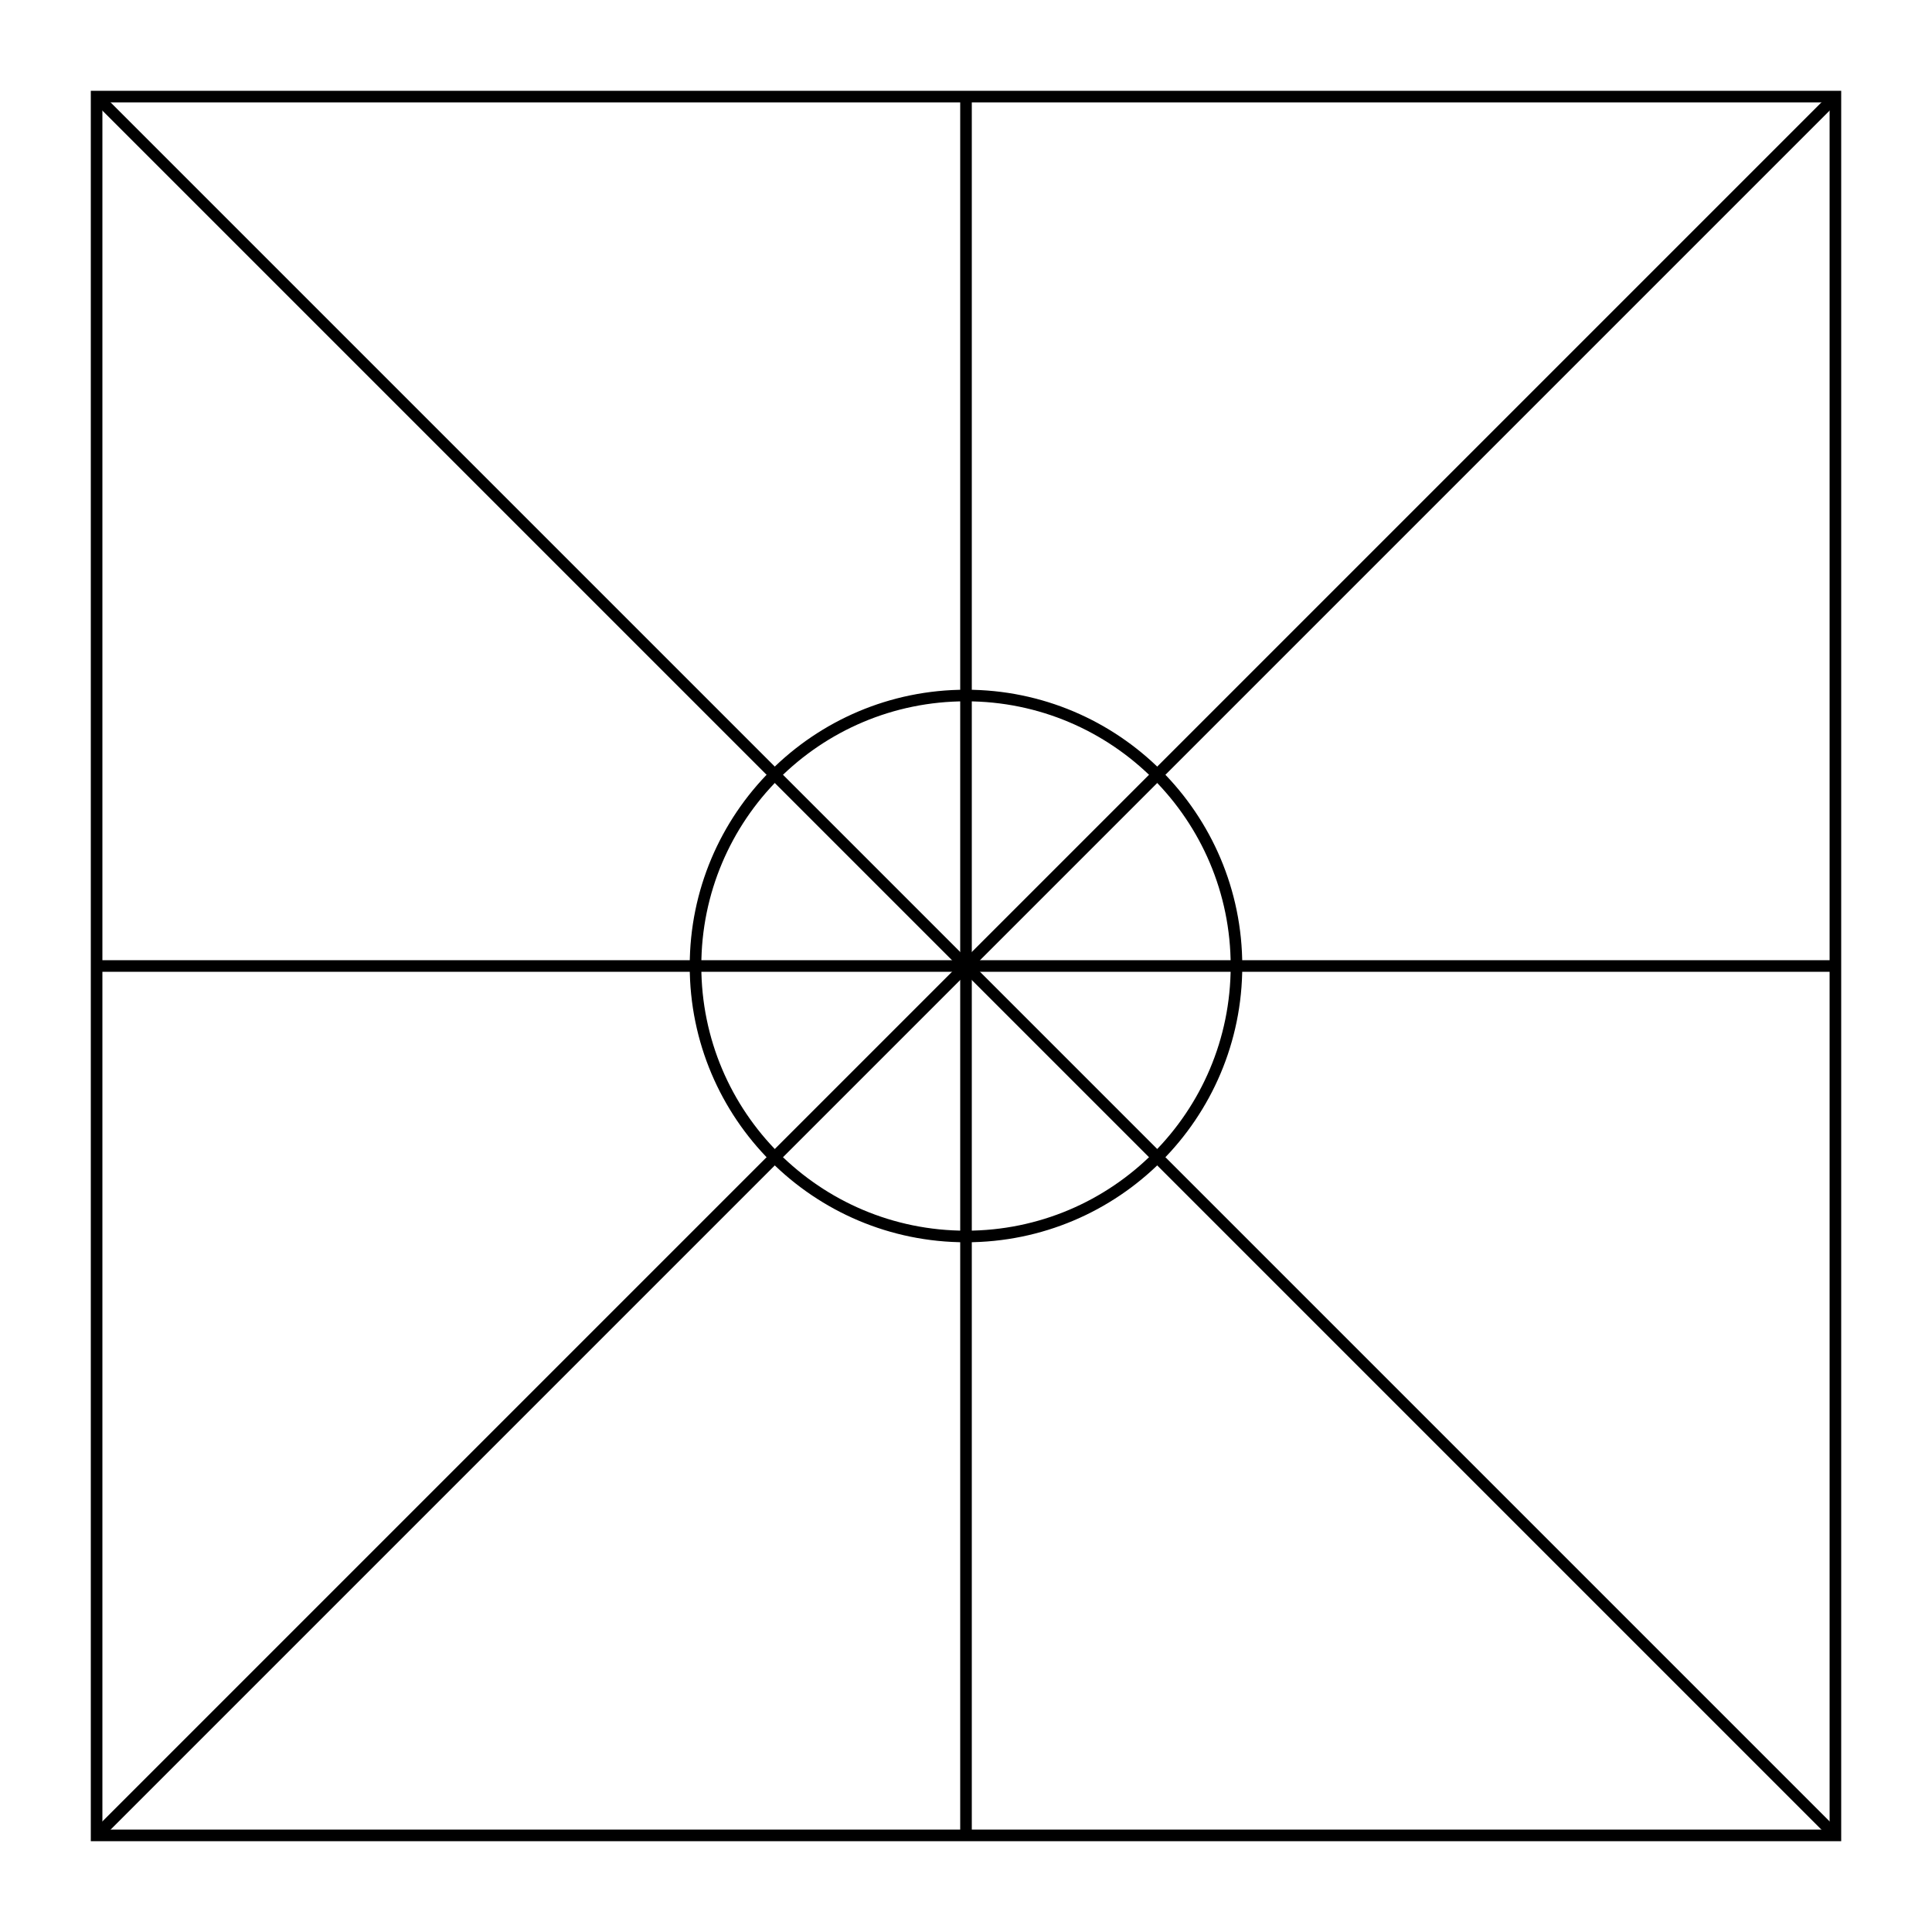
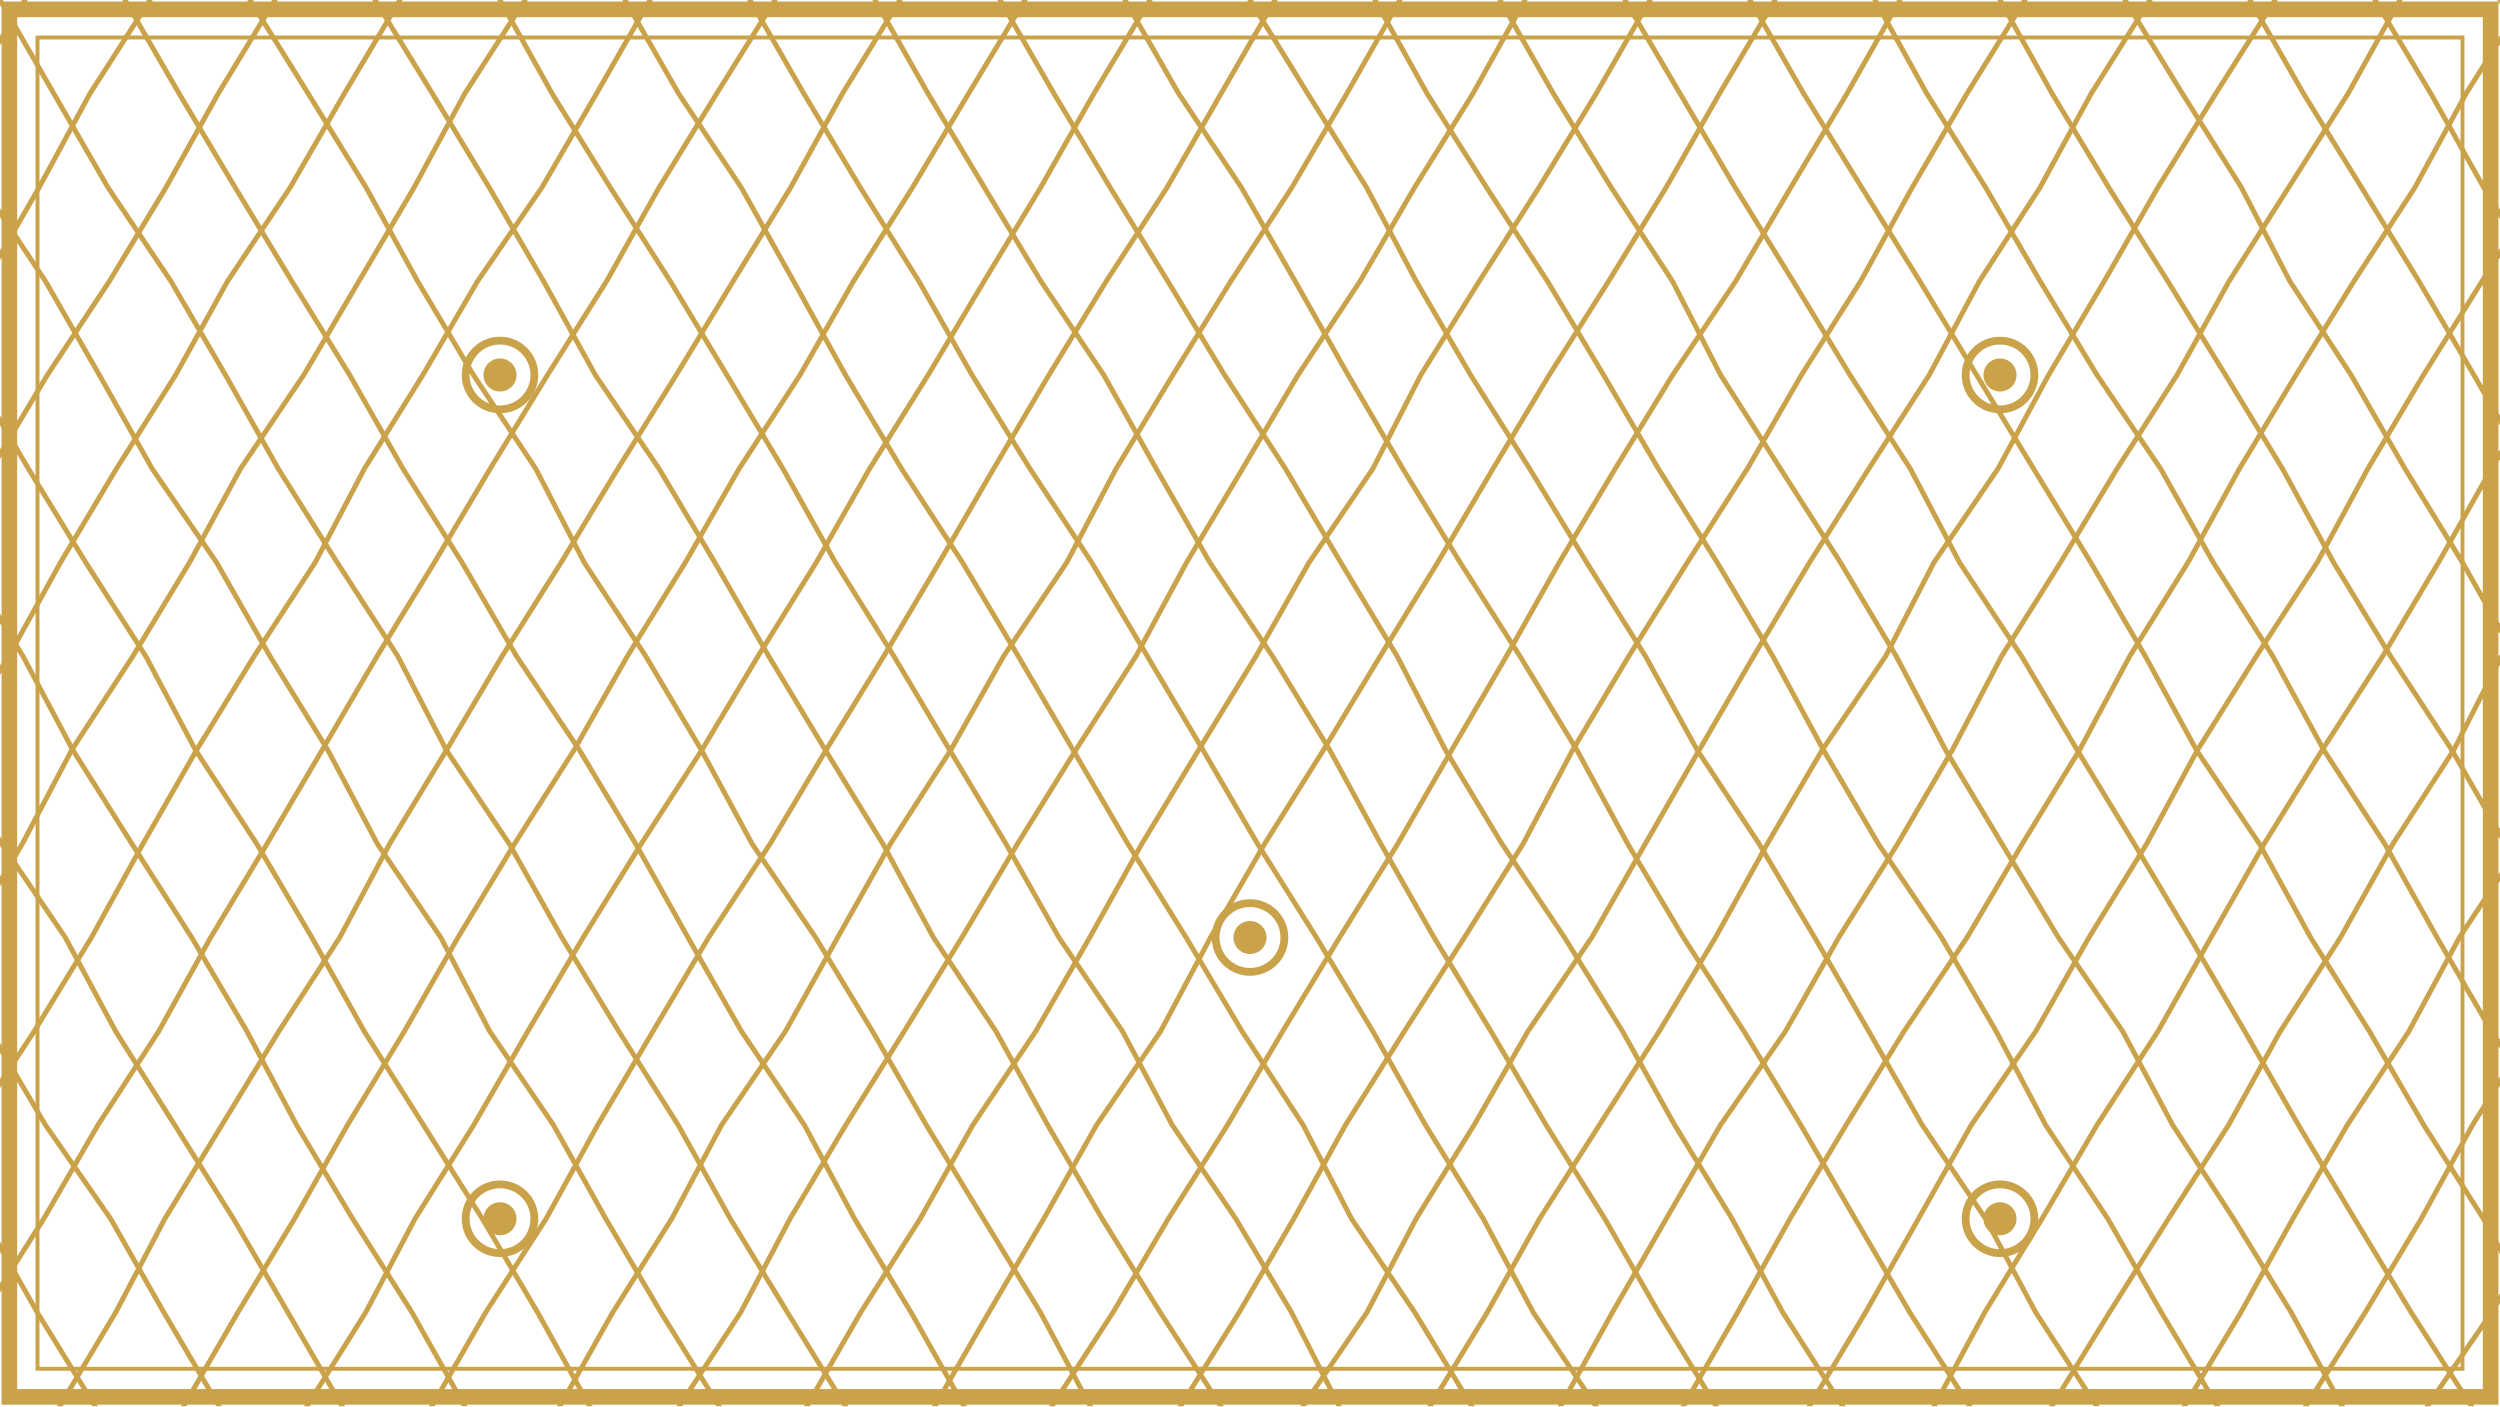
- <svg xmlns="http://www.w3.org/2000/svg" viewBox="0 0 200 200" fill="none">
-   <g stroke="currentColor" stroke-width="1.2">
-     <rect x="10" y="10" width="180" height="180" />
-     <path d="M10 10 L190 190 M190 10 L10 190" />
-     <path d="M100 10 V190 M10 100 H190" />
-     <circle cx="100" cy="100" r="28" />
-   </g>
+ <svg xmlns="http://www.w3.org/2000/svg" viewBox="0 0 1600 900" preserveAspectRatio="xMidYMid slice" fill="none" stroke="currentColor" stroke-width="3.2" stroke-linecap="round" style="color:#c9a24a">
+   <path d="M-800,0 L-766.8,60 L-727.0,120 L-690.4,180 L-655.6,240 L-617.7,300 L-585.1,360 L-546.8,420 L-511.4,480 L-475.5,540 L-440.3,600 L-402.0,660 L-365.3,720 L-332.2,780 L-295.0,840 L-262.6,900 L-222.8,960" />
+   <path d="M-224,0 L-259.1,60 L-293.0,120 L-330.1,180 L-369.3,240 L-404.7,300 L-439.0,360 L-478.9,420 L-512.2,480 L-550.0,540 L-586.3,600 L-622.6,660 L-654.4,720 L-694.2,780 L-729.5,840 L-764.7,900 L-797.8,960" />
+   <path d="M-720,0 L-686.5,60 L-648.3,120 L-611.7,180 L-573.7,240 L-538.1,300 L-501.8,360 L-469.3,420 L-432.5,480 L-396.8,540 L-357.7,600 L-321.3,660 L-290.1,720 L-253.9,780 L-217.6,840 L-181.6,900 L-144.1,960" />
+   <path d="M-144,0 L-179.5,60 L-217.4,120 L-255.0,180 L-288.5,240 L-324.8,300 L-359.6,360 L-393.3,420 L-430.9,480 L-467.9,540 L-503.3,600 L-538.9,660 L-578.7,720 L-609.6,780 L-646.3,840 L-681.8,900 L-718.2,960" />
+   <path d="M-640,0 L-604.6,60 L-568.6,120 L-534.4,180 L-495.2,240 L-462.6,300 L-426.6,360 L-389.7,420 L-354.0,480 L-317.0,540 L-282.7,600 L-247.0,660 L-210.1,720 L-174.4,780 L-136.8,840 L-102.8,900 L-61.8,960" />
+   <path d="M-64,0 L-99.3,60 L-138.1,120 L-173.5,180 L-208.9,240 L-244.8,300 L-282.3,360 L-313.9,420 L-349.0,480 L-388.2,540 L-424.1,600 L-462.5,660 L-498.4,720 L-532.9,780 L-569.4,840 L-602.0,900 L-642.0,960" />
+   <path d="M-560,0 L-526.9,60 L-485.3,120 L-451.8,180 L-418.1,240 L-379.7,300 L-346.8,360 L-307.8,420 L-269.1,480 L-233.8,540 L-198.8,600 L-165.4,660 L-128.8,720 L-94.0,780 L-54.4,840 L-19.8,900 L17.7,960" />
+   <path d="M16,0 L-21.0,60 L-57.7,120 L-90.1,180 L-125.1,240 L-161.9,300 L-198.2,360 L-234.1,420 L-270.6,480 L-309.6,540 L-343.9,600 L-380.9,660 L-418.8,720 L-454.8,780 L-489.3,840 L-525.4,900 L-558.8,960" />
+   <path d="M-480,0 L-441.3,60 L-408.3,120 L-369.4,180 L-333.1,240 L-297.3,300 L-264.8,360 L-229.7,420 L-193.6,480 L-157.8,540 L-121.8,600 L-83.3,660 L-45.6,720 L-10.0,780 L23.9,840 L60.9,900 L97.8,960" />
+   <path d="M96,0 L57.5,60 L25.0,120 L-9.5,180 L-46.3,240 L-82.5,300 L-120.1,360 L-157.9,420 L-190.3,480 L-229.0,540 L-262.2,600 L-297.2,660 L-336.6,720 L-372.6,780 L-405.3,840 L-442.7,900 L-482.0,960" />
+   <path d="M-400,0 L-366.2,60 L-330.1,120 L-289.6,180 L-254.2,240 L-222.1,300 L-182.0,360 L-145.1,420 L-111.1,480 L-76.9,540 L-39.7,600 L-6.2,660 L29.1,720 L70.8,780 L104.9,840 L140.2,900 L178.6,960" />
+   <path d="M176,0 L139.6,60 L106.2,120 L70.0,180 L30.3,240 L-5.5,300 L-41.2,360 L-77.6,420 L-111.5,480 L-149.4,540 L-184.5,600 L-222.2,660 L-253.5,720 L-292.9,780 L-328.3,840 L-363.5,900 L-397.6,960" />
+   <path d="M-320,0 L-284.5,60 L-245.5,120 L-212.0,180 L-175.8,240 L-139.9,300 L-106.9,360 L-68.4,420 L-33.9,480 L1.0,540 L41.8,600 L74.0,660 L111.8,720 L149.4,780 L184.3,840 L219.0,900 L256.1,960" />
+   <path d="M256,0 L220.3,60 L185.7,120 L145.6,180 L112.4,240 L74.5,300 L38.7,360 L5.6,420 L-32.0,480 L-67.6,540 L-102.4,600 L-137.5,660 L-176.3,720 L-211.3,780 L-248.0,840 L-283.9,900 L-318.8,960" />
+   <path d="M-240,0 L-204.3,60 L-167.8,120 L-132.1,180 L-93.4,240 L-58.8,300 L-21.7,360 L14.7,420 L46.6,480 L84.4,540 L122.7,600 L158.0,660 L189.8,720 L225.7,780 L263.7,840 L297.4,900 L334.4,960" />
+   <path d="M336,0 L297.4,60 L265.0,120 L229.7,180 L194.4,240 L153.9,300 L121.3,360 L85.0,420 L45.9,480 L14.3,540 L-21.2,600 L-61.7,660 L-93.3,720 L-132.6,780 L-168.1,840 L-201.1,900 L-238.0,960" />
+   <path d="M-160,0 L-126.0,60 L-88.4,120 L-51.9,180 L-17.0,240 L18.2,300 L54.9,360 L93.3,420 L125.1,480 L164.3,540 L199.6,600 L233.1,660 L271.0,720 L308.7,780 L344.1,840 L377.4,900 L418.9,960" />
+   <path d="M416,0 L381.7,60 L346.8,120 L305.6,180 L270.6,240 L233.2,300 L201.7,360 L162.6,420 L125.8,480 L91.5,540 L58.5,600 L21.9,660 L-17.4,720 L-54.1,780 L-85.5,840 L-123.6,900 L-158.8,960" />
+   <path d="M-80,0 L-46.5,60 L-10.7,120 L29.1,180 L63.6,240 L97.4,300 L138.6,360 L172.8,420 L209.8,480 L241.5,540 L282.1,600 L313.4,660 L354.2,720 L387.7,780 L423.0,840 L460.3,900 L498.6,960" />
+   <path d="M496,0 L458.6,60 L421.8,120 L388.2,180 L350.4,240 L313.7,300 L278.0,360 L241.3,420 L206.2,480 L170.9,540 L134.8,600 L101.6,660 L62.7,720 L28.0,780 L-9.9,840 L-44.9,900 L-82.9,960" />
+   <path d="M0,0 L34.5,60 L69.1,120 L109.4,180 L144.3,240 L178.1,300 L215.8,360 L254.6,420 L285.6,480 L325.9,540 L359.6,600 L396.0,660 L434.0,720 L467.4,780 L504.0,840 L541.1,900 L578.9,960" />
+   <path d="M576,0 L539.1,60 L506.0,120 L469.2,180 L432.8,240 L395.4,300 L359.1,360 L321.3,420 L285.8,480 L249.4,540 L217.4,600 L178.5,660 L142.0,720 L105.5,780 L74.0,840 L38.2,900 L1.0,960" />
+   <path d="M80,0 L114.7,60 L150.5,120 L186.8,180 L223.8,240 L257.9,300 L295.7,360 L330.6,420 L370.8,480 L406.8,540 L440.3,600 L474.5,660 L514.8,720 L546.9,780 L583.1,840 L617.0,900 L655.3,960" />
+   <path d="M656,0 L619.8,60 L584.0,120 L546.2,180 L512.0,240 L473.0,300 L438.6,360 L401.5,420 L367.4,480 L329.3,540 L293.1,600 L258.8,660 L222.4,720 L188.5,780 L152.2,840 L117.5,900 L80.9,960" />
+   <path d="M160,0 L197.3,60 L234.3,120 L267.3,180 L303.0,240 L342.9,300 L373.9,360 L413.3,420 L448.9,480 L481.3,540 L522.0,600 L558.4,660 L592.8,720 L629.4,780 L665.9,840 L697.8,900 L736.1,960" />
+   <path d="M736,0 L700.0,60 L666.0,120 L629.8,180 L594.0,240 L556.5,300 L522.4,360 L485.1,420 L449.2,480 L410.4,540 L373.2,600 L337.8,660 L303.2,720 L265.6,780 L234.0,840 L196.4,900 L160.8,960" />
+   <path d="M240,0 L276.8,60 L313.1,120 L347.9,180 L381.0,240 L421.8,300 L457.5,360 L492.0,420 L528.2,480 L565.0,540 L597.4,600 L637.4,660 L670.5,720 L705.4,780 L742.6,840 L781.4,900 L814.2,960" />
+   <path d="M816,0 L781.4,60 L746.9,120 L708.0,180 L671.3,240 L635.9,300 L601.1,360 L565.6,420 L528.7,480 L492.9,540 L453.5,600 L417.9,660 L382.5,720 L349.5,780 L310.8,840 L276.4,900 L237.1,960" />
+   <path d="M320,0 L353.4,60 L390.6,120 L429.0,180 L465.2,240 L501.1,300 L534.7,360 L572.1,420 L607.8,480 L643.8,540 L677.7,600 L718.4,660 L750.2,720 L790.9,780 L826.6,840 L857.1,900 L895.8,960" />
+   <path d="M896,0 L861.9,60 L826.8,120 L787.7,180 L750.6,240 L714.3,300 L682.7,360 L642.3,420 L608.5,480 L569.9,540 L536.1,600 L502.7,660 L461.8,720 L429.9,780 L392.1,840 L358.3,900 L321.2,960" />
+   <path d="M400,0 L434.4,60 L474.4,120 L507.9,180 L541.1,240 L577.0,300 L616.0,360 L651.7,420 L686.8,480 L721.8,540 L759.1,600 L794.9,660 L834.0,720 L865.0,780 L905.5,840 L942.0,900 L973.7,960" />
+   <path d="M976,0 L942.6,60 L905.3,120 L870.4,180 L830.7,240 L795.2,300 L759.4,360 L727.0,420 L688.5,480 L651.2,540 L615.6,600 L578.7,660 L541.3,720 L505.6,780 L474.0,840 L434.7,900 L402.6,960" />
+   <path d="M480,0 L514.5,60 L550.6,120 L588.1,180 L622.1,240 L659.2,300 L698.7,360 L734.3,420 L769.9,480 L804.8,540 L842.5,600 L878.6,660 L912.3,720 L949.3,780 L981.3,840 L1021.4,900 L1055.7,960" />
+   <path d="M1056,0 L1021.5,60 L984.9,120 L946.7,180 L909.3,240 L878.6,300 L837.8,360 L803.8,420 L767.1,480 L730.8,540 L697.4,600 L662.9,660 L622.6,720 L588.9,780 L550.8,840 L516.3,900 L479.4,960" />
+   <path d="M560,0 L594.0,60 L630.0,120 L666.2,180 L706.4,240 L740.0,300 L774.3,360 L814.4,420 L851.0,480 L883.7,540 L917.8,600 L954.2,660 L989.5,720 L1027.1,780 L1061.5,840 L1098.4,900 L1134.6,960" />
+   <path d="M1136,0 L1100.4,60 L1066.3,120 L1029.5,180 L991.5,240 L955.5,300 L920.1,360 L883.3,420 L847.0,480 L809.4,540 L774.7,600 L742.8,660 L701.8,720 L668.0,780 L632.8,840 L598.2,900 L558.3,960" />
+   <path d="M640,0 L674.6,60 L710.5,120 L747.4,180 L783.7,240 L822.7,300 L858.1,360 L894.2,420 L925.1,480 L961.2,540 L1001.3,600 L1038.4,660 L1071.8,720 L1108.5,780 L1141.0,840 L1179.3,900 L1218.6,960" />
+   <path d="M1216,0 L1182.0,60 L1146.1,120 L1110.8,180 L1070.5,240 L1033.7,300 L997.9,360 L964.1,420 L929.1,480 L894.6,540 L857.3,600 L820.9,660 L785.6,720 L747.7,780 L712.3,840 L673.2,900 L641.7,960" />
+   <path d="M720,0 L754.4,60 L794.5,120 L828.9,180 L862.8,240 L897.8,300 L934.5,360 L972.8,420 L1009.2,480 L1041.7,540 L1077.4,600 L1116.1,660 L1152.5,720 L1187.3,780 L1222.3,840 L1260.6,900 L1293.1,960" />
+   <path d="M1296,0 L1258.8,60 L1223.8,120 L1190.8,180 L1152.9,240 L1118.3,300 L1079.9,360 L1042.4,420 L1006.5,480 L974.8,540 L937.2,600 L898.8,660 L861.1,720 L828.0,780 L793.0,840 L755.5,900 L718.5,960" />
+   <path d="M800,0 L837.0,60 L874.6,120 L906.4,180 L941.2,240 L979.0,300 L1015.5,360 L1053.1,420 L1086.2,480 L1125.8,540 L1161.4,600 L1196.0,660 L1230.2,720 L1270.8,780 L1302.9,840 L1341.9,900 L1374.4,960" />
+   <path d="M1376,0 L1338.3,60 L1305.6,120 L1266.8,180 L1234.7,240 L1196.0,300 L1158.1,360 L1122.3,420 L1087.5,480 L1053.0,540 L1018.7,600 L977.9,660 L943.4,720 L906.3,780 L874.8,840 L833.9,900 L797.3,960" />
+   <path d="M880,0 L913.4,60 L951.4,120 L990.4,180 L1026.3,240 L1061.4,300 L1099.0,360 L1134.6,420 L1167.0,480 L1202.1,540 L1242.6,600 L1277.5,660 L1309.2,720 L1349.0,780 L1383.3,840 L1419.2,900 L1455.0,960" />
+   <path d="M1456,0 L1418.0,60 L1381.0,120 L1346.7,180 L1311.1,240 L1278.7,300 L1237.7,360 L1206.8,420 L1166.2,480 L1131.1,540 L1097.9,600 L1061.9,660 L1023.6,720 L985.3,780 L951.8,840 L915.2,900 L882.5,960" />
+   <path d="M960,0 L994.2,60 L1031.2,120 L1070.4,180 L1101.2,240 L1139.5,300 L1177.9,360 L1213.6,420 L1245.2,480 L1281.2,540 L1317.4,600 L1358.5,660 L1390.5,720 L1429.5,780 L1466.4,840 L1499.0,900 L1534.6,960" />
+   <path d="M1536,0 L1502.7,60 L1464.7,120 L1426.6,180 L1393.3,240 L1354.9,300 L1318.7,360 L1281.0,420 L1249.5,480 L1214.5,540 L1176.8,600 L1142.7,660 L1101.1,720 L1066.4,780 L1031.9,840 L998.7,900 L962.7,960" />
+   <path d="M1040,0 L1075.3,60 L1110.5,120 L1147.6,180 L1184.0,240 L1222.6,300 L1254.1,360 L1293.8,420 L1329.4,480 L1365.9,540 L1401.6,600 L1436.6,660 L1471.0,720 L1506.9,780 L1543.2,840 L1581.7,900 L1613.5,960" />
+   <path d="M1616,0 L1578.2,60 L1545.5,120 L1506.5,180 L1469.4,240 L1433.2,300 L1400.3,360 L1363.0,420 L1330.9,480 L1294.3,540 L1258.9,600 L1218.6,660 L1181.5,720 L1145.6,780 L1112.0,840 L1077.3,900 L1039.7,960" />
+   <path d="M1120,0 L1154.4,60 L1191.5,120 L1228.7,180 L1265.0,240 L1301.5,300 L1338.1,360 L1373.0,420 L1405.7,480 L1446.0,540 L1478.8,600 L1516.4,660 L1551.2,720 L1589.4,780 L1622.2,840 L1658.5,900 L1694.5,960" />
+   <path d="M1696,0 L1657.9,60 L1626.3,120 L1588.5,180 L1551.0,240 L1515.4,300 L1483.0,360 L1444.0,420 L1406.4,480 L1373.9,540 L1336.9,600 L1302.9,660 L1261.6,720 L1227.8,780 L1193.9,840 L1158.0,900 L1122.5,960" />
+   <path d="M1200,0 L1233.2,60 L1270.8,120 L1305.7,180 L1342.1,240 L1382.8,300 L1416.5,360 L1454.6,420 L1487.2,480 L1526.2,540 L1559.7,600 L1594.6,660 L1633.7,720 L1670.7,780 L1701.6,840 L1740.6,900 L1776.7,960" />
+   <path d="M1776,0 L1738.3,60 L1703.2,120 L1665.8,180 L1630.2,240 L1594.5,300 L1560.6,360 L1524.9,420 L1486.2,480 L1449.1,540 L1415.0,600 L1381.1,660 L1342.1,720 L1306.9,780 L1270.2,840 L1237.8,900 L1200.3,960" />
+   <path d="M1280,0 L1313.4,60 L1349.6,120 L1387.4,180 L1424.3,240 L1460.8,300 L1493.5,360 L1530.0,420 L1569.2,480 L1603.5,540 L1638.7,600 L1674.8,660 L1714.7,720 L1746.9,780 L1784.4,840 L1819.1,900 L1855.5,960" />
+   <path d="M1856,0 L1822.2,60 L1787.0,120 L1747.2,180 L1710.2,240 L1677.4,300 L1638.2,360 L1601.0,420 L1570.4,480 L1531.5,540 L1497.9,600 L1459.4,660 L1426.3,720 L1387.8,780 L1350.0,840 L1313.1,900 L1280.3,960" />
+   <path d="M1360,0 L1396.8,60 L1434.5,120 L1465.5,180 L1504.7,240 L1539.2,300 L1576.0,360 L1609.9,420 L1646.7,480 L1684.1,540 L1722.6,600 L1753.7,660 L1791.9,720 L1829.8,780 L1866.8,840 L1898.2,900 L1933.8,960" />
+   <path d="M1936,0 L1902.7,60 L1866.9,120 L1827.9,180 L1789.3,240 L1758.6,300 L1719.3,360 L1686.4,420 L1648.7,480 L1613.9,540 L1574.0,600 L1541.7,660 L1502.3,720 L1467.4,780 L1434.1,840 L1398.0,900 L1358.1,960" />
+   <path d="M1440,0 L1474.3,60 L1511.4,120 L1548.1,180 L1583.3,240 L1617.7,300 L1654.5,360 L1693.3,420 L1730.4,480 L1761.2,540 L1800.4,600 L1837.5,660 L1869.2,720 L1910.0,780 L1941.7,840 L1980.6,900 L2016.3,960" />
+   <path d="M2016,0 L1980.8,60 L1942.8,120 L1907.5,180 L1872.5,240 L1835.6,300 L1801.0,360 L1763.7,420 L1727.6,480 L1689.1,540 L1656.7,600 L1619.9,660 L1582.4,720 L1549.6,780 L1513.7,840 L1475.7,900 L1438.1,960" />
+   <path d="M1520,0 L1555.8,60 L1589.6,120 L1625.8,180 L1663.6,240 L1697.6,300 L1735.7,360 L1772.1,420 L1805.2,480 L1844.8,540 L1877.5,600 L1917.4,660 L1953.7,720 L1988.1,780 L2021.3,840 L2060.0,900 L2095.3,960" />
+   <path d="M2096,0 L2062.7,60 L2021.8,120 L1990.1,180 L1955.0,240 L1917.4,300 L1881.9,360 L1842.2,420 L1810.9,480 L1772.0,540 L1738.7,600 L1702.5,660 L1662.0,720 L1629.7,780 L1594.6,840 L1553.4,900 L1519.1,960" />
+   <path d="M1600,0 L1637.5,60 L1670.0,120 L1710.4,180 L1742.6,240 L1781.9,300 L1813.9,360 L1852.0,420 L1890.5,480 L1922.2,540 L1958.6,600 L1996.0,660 L2030.9,720 L2065.2,780 L2102.1,840 L2138.0,900 L2178.6,960" />
+   <path d="M2176,0 L2141.1,60 L2106.4,120 L2066.0,180 L2033.7,240 L1993.7,300 L1960.2,360 L1924.8,420 L1887.2,480 L1854.2,540 L1816.3,600 L1780.5,660 L1746.3,720 L1705.6,780 L1675.0,840 L1636.8,900 L1599.4,960" />
+   <path d="M1680,0 L1717.8,60 L1750.6,120 L1790.9,180 L1824.5,240 L1859.2,300 L1897.6,360 L1931.7,420 L1966.1,480 L2005.5,540 L2037.3,600 L2077.9,660 L2110.5,720 L2148.8,780 L2186.9,840 L2220.5,900 L2257.0,960" />
+   <path d="M2256,0 L2218.9,60 L2181.0,120 L2145.2,180 L2109.9,240 L2076.7,300 L2039.6,360 L2004.1,420 L1970.4,480 L1929.8,540 L1894.4,600 L1860.9,660 L1821.1,720 L1785.0,780 L1751.1,840 L1713.6,900 L1679.1,960" />
+   <path d="M1760,0 L1794.3,60 L1832.5,120 L1868.5,180 L1902.2,240 L1940.7,300 L1975.8,360 L2009.8,420 L2050.6,480 L2082.5,540 L2117.9,600 L2153.6,660 L2192.8,720 L2230.2,780 L2265.7,840 L2299.4,900 L2334.6,960" />
+   <path d="M2336,0 L2297.1,60 L2264.9,120 L2228.4,180 L2191.1,240 L2156.9,300 L2119.7,360 L2086.6,420 L2049.4,480 L2010.5,540 L1978.4,600 L1937.3,660 L1904.2,720 L1867.4,780 L1830.4,840 L1793.4,900 L1761.7,960" />
+   <path d="M1840,0 L1873.1,60 L1912.3,120 L1950.6,180 L1981.9,240 L2018.2,300 L2056.6,360 L2092.0,420 L2128.8,480 L2165.9,540 L2198.0,600 L2234.9,660 L2270.8,720 L2305.3,780 L2346.3,840 L2381.7,900 L2417.3,960" />
+   <path d="M2416,0 L2377.0,60 L2346.1,120 L2309.5,180 L2271.8,240 L2237.5,300 L2199.7,360 L2162.4,420 L2125.6,480 L2090.4,540 L2053.2,600 L2019.0,660 L1985.5,720 L1949.2,780 L1914.1,840 L1877.3,900 L1838.6,960" />
+   <path d="M1920,0 L1956.3,60 L1991.6,120 L2029.7,180 L2064.1,240 L2098.6,300 L2136.9,360 L2174.8,420 L2206.3,480 L2246.3,540 L2277.1,600 L2314.6,660 L2350.4,720 L2389.5,780 L2426.7,840 L2461.5,900 L2495.0,960" />
+   <path d="M2496,0 L2462.3,60 L2423.0,120 L2386.4,180 L2354.4,240 L2316.8,300 L2281.2,360 L2245.0,420 L2210.9,480 L2171.8,540 L2138.0,600 L2101.2,660 L2066.1,720 L2027.6,780 L1993.3,840 L1956.4,900 L1918.8,960" />
+   <path d="M2000,0 L2034.3,60 L2072.7,120 L2105.5,180 L2146.5,240 L2177.9,300 L2213.2,360 L2249.6,420 L2290.6,480 L2323.1,540 L2357.9,600 L2393.2,660 L2429.2,720 L2469.2,780 L2504.8,840 L2541.2,900 L2577.4,960" />
+   <path d="M2576,0 L2537.4,60 L2504.5,120 L2467.2,180 L2433.9,240 L2397.9,300 L2362.3,360 L2321.4,420 L2290.2,480 L2254.5,540 L2218.7,600 L2177.6,660 L2142.2,720 L2105.7,780 L2069.2,840 L2038.1,900 L2001.9,960" />
+   <path d="M2080,0 L2116.8,60 L2154.0,120 L2188.8,180 L2222.7,240 L2257.6,300 L2293.6,360 L2333.5,420 L2366.2,480 L2402.9,540 L2439.5,600 L2473.1,660 L2510.5,720 L2546.7,780 L2585.3,840 L2619.2,900 L2654.9,960" />
+   <path d="M2656,0 L2622.8,60 L2584.0,120 L2550.1,180 L2512.7,240 L2473.2,300 L2439.5,360 L2403.6,420 L2369.6,480 L2331.1,540 L2297.2,600 L2260.2,660 L2222.3,720 L2190.2,780 L2149.5,840 L2117.9,900 L2078.0,960" />
+   <path d="M2160,0 L2193.0,60 L2230.2,120 L2269.6,180 L2306.9,240 L2337.0,300 L2375.9,360 L2411.9,420 L2449.8,480 L2482.1,540 L2520.0,600 L2555.1,660 L2594.0,720 L2626.6,780 L2666.7,840 L2698.7,900 L2734.3,960" />
+   <path d="M2736,0 L2701.2,60 L2664.0,120 L2625.7,180 L2592.8,240 L2553.5,300 L2521.7,360 L2485.2,420 L2449.7,480 L2412.8,540 L2375.1,600 L2339.4,660 L2303.4,720 L2270.3,780 L2229.5,840 L2198.3,900 L2157.2,960" />
+   <path d="M2240,0 L2274.2,60 L2310.6,120 L2350.4,180 L2384.0,240 L2419.3,300 L2458.3,360 L2490.4,420 L2527.8,480 L2564.2,540 L2601.5,600 L2637.5,660 L2672.9,720 L2707.1,780 L2743.0,840 L2777.9,900 L2818.1,960" />
+   <path d="M2816,0 L2781.0,60 L2745.5,120 L2706.0,180 L2671.6,240 L2637.6,300 L2600.5,360 L2561.8,420 L2527.8,480 L2494.3,540 L2454.4,600 L2418.1,660 L2382.8,720 L2349.2,780 L2314.1,840 L2273.9,900 L2237.9,960" />
+   <path d="M2320,0 L2354.5,60 L2391.0,120 L2428.1,180 L2462.0,240 L2499.0,300 L2534.1,360 L2574.9,420 L2609.4,480 L2641.6,540 L2682.8,600 L2713.6,660 L2751.3,720 L2790.9,780 L2825.8,840 L2861.4,900 L2895.6,960" />
+   <path d="M2896,0 L2858.2,60 L2824.8,120 L2785.6,180 L2750.2,240 L2715.3,300 L2677.2,360 L2643.4,420 L2609.7,480 L2573.2,540 L2536.0,600 L2500.8,660 L2463.8,720 L2425.9,780 L2392.6,840 L2355.4,900 L2321.4,960" />
+   <circle cx="320" cy="240" r="22" stroke-width="5" />
+   <circle cx="320" cy="240" r="9" fill="currentColor" />
+   <circle cx="1280" cy="240" r="22" stroke-width="5" />
+   <circle cx="1280" cy="240" r="9" fill="currentColor" />
+   <circle cx="800" cy="600" r="22" stroke-width="5" />
+   <circle cx="800" cy="600" r="9" fill="currentColor" />
+   <circle cx="320" cy="780" r="22" stroke-width="5" />
+   <circle cx="320" cy="780" r="9" fill="currentColor" />
+   <circle cx="1280" cy="780" r="22" stroke-width="5" />
+   <circle cx="1280" cy="780" r="9" fill="currentColor" />
+   <rect x="6" y="6" width="1588" height="888" stroke-width="10" />
+   <rect x="24" y="24" width="1552" height="852" stroke-width="2.5" />
</svg>
